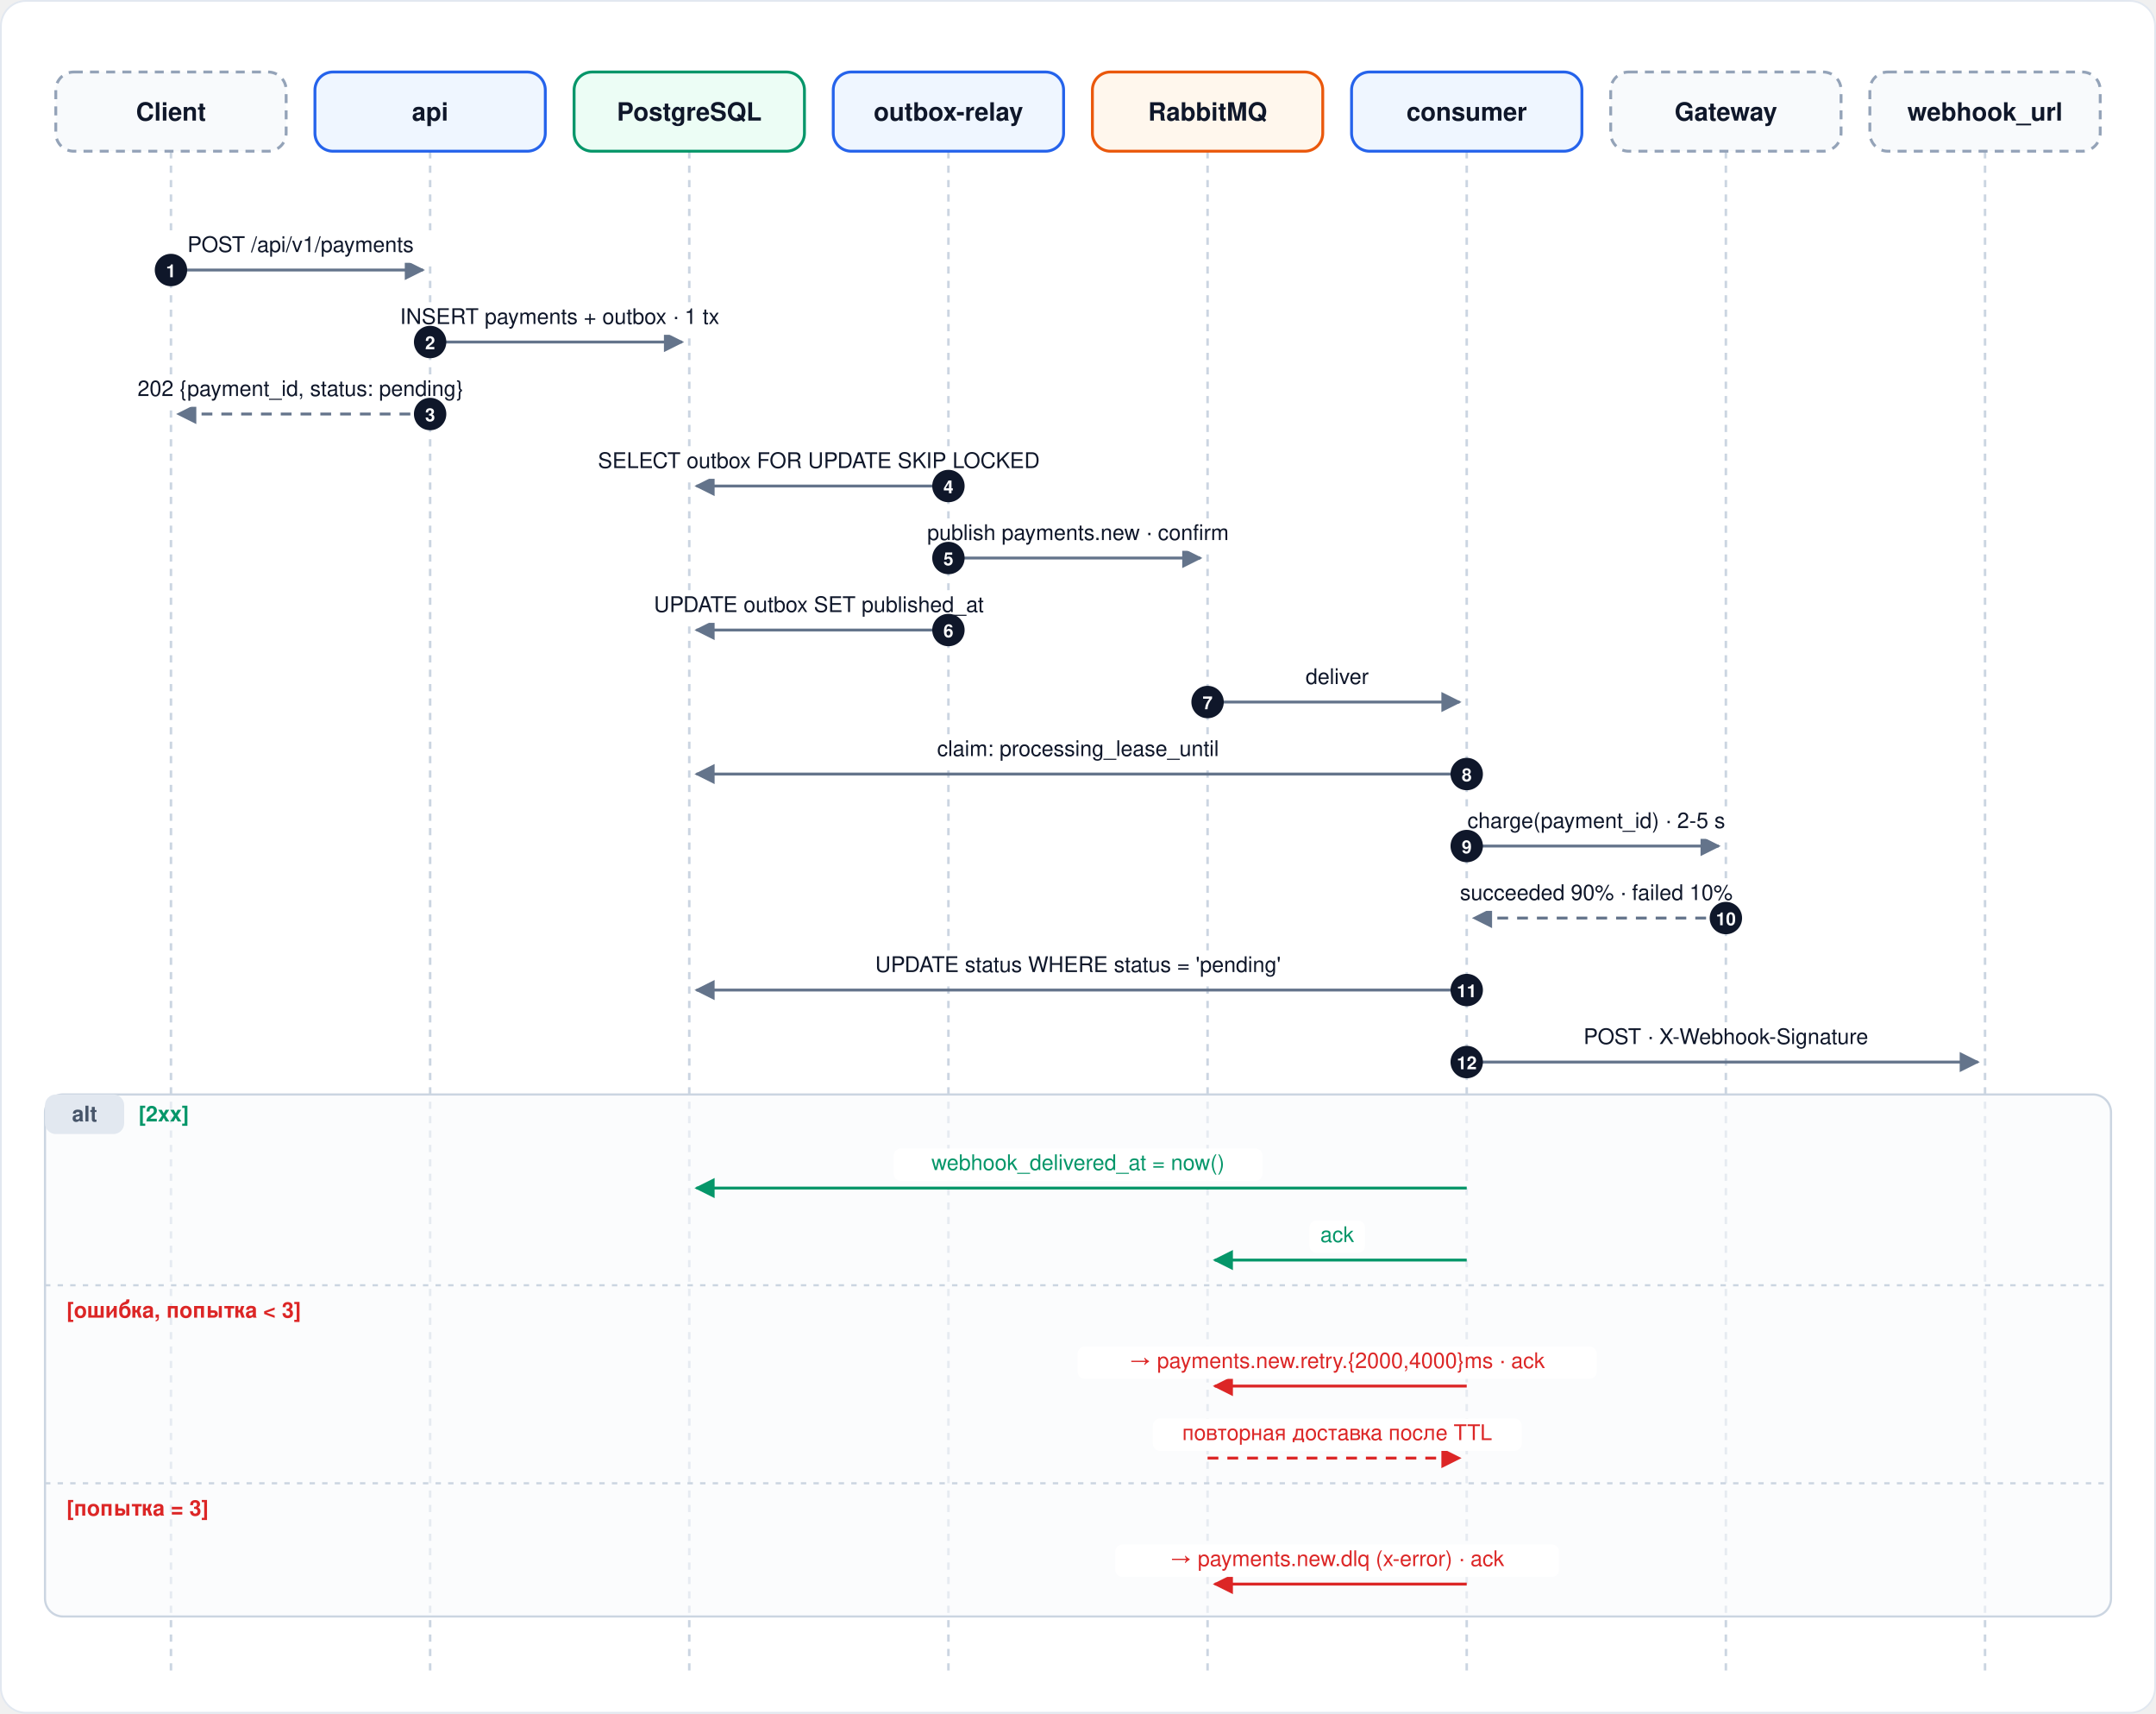
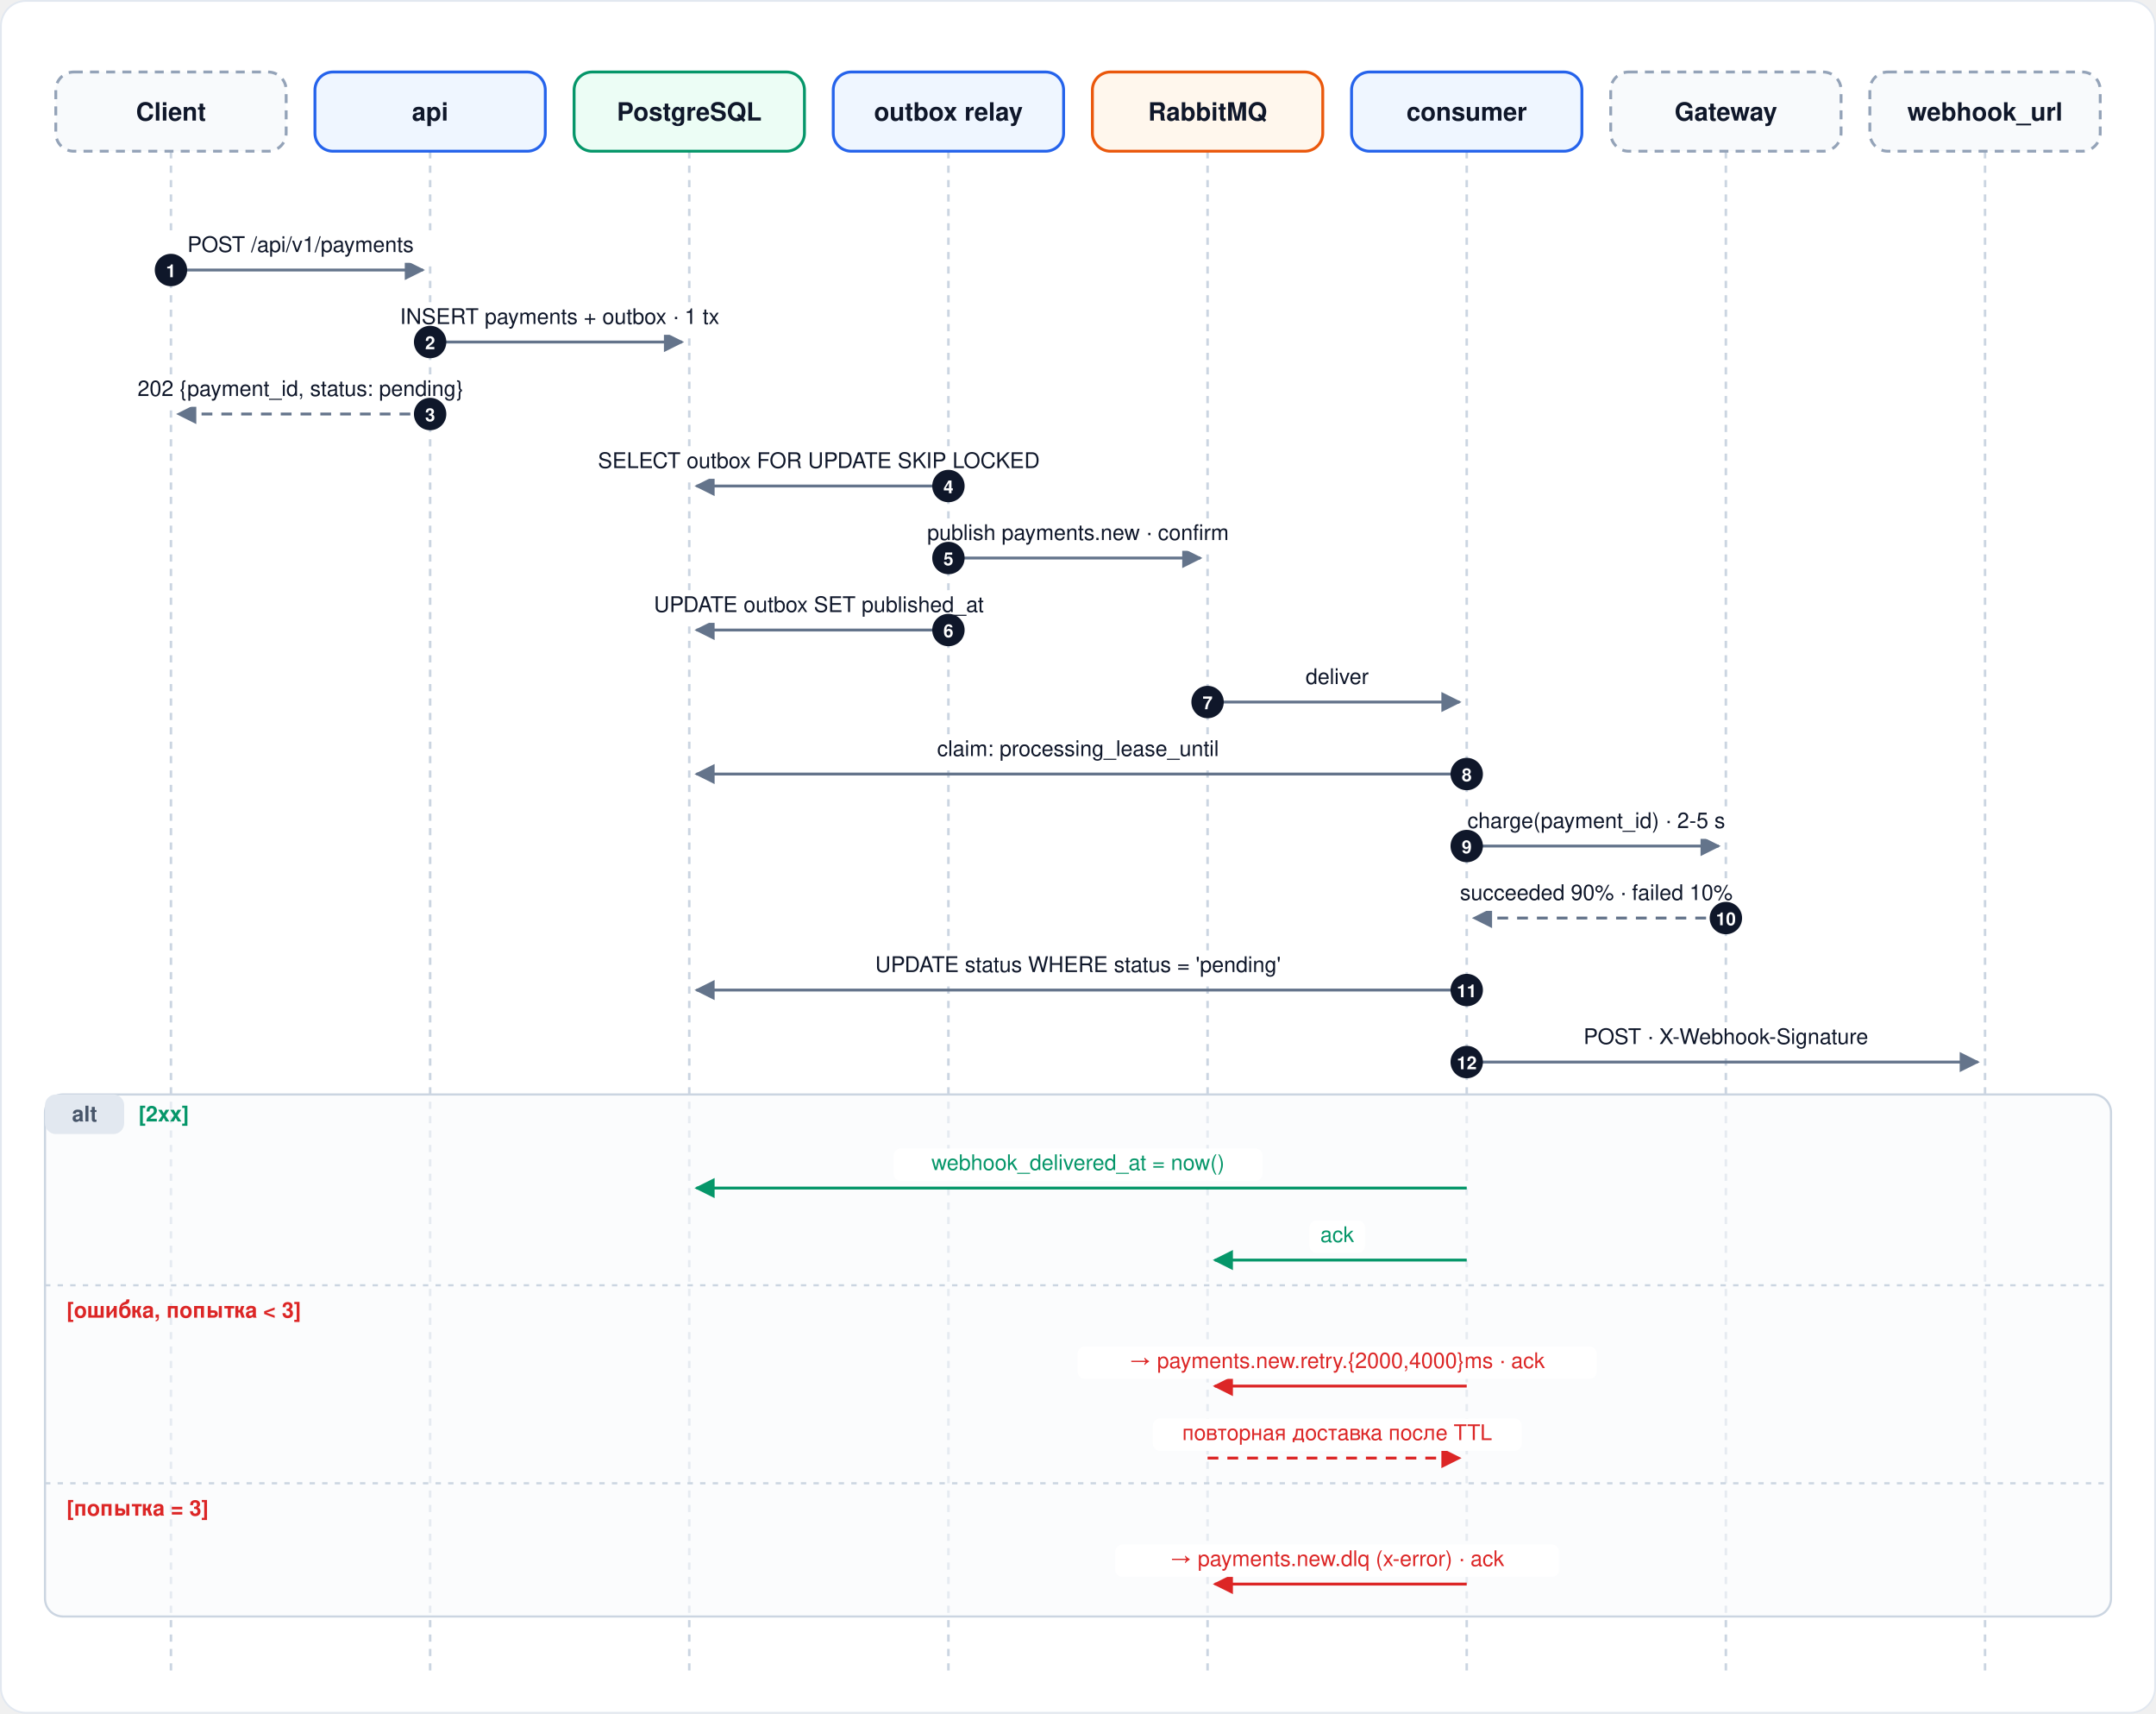
<svg xmlns="http://www.w3.org/2000/svg" width="1198" height="952" viewBox="0 0 1198 952" role="img" aria-label="Payment lifecycle sequence">
  <defs>
    <marker id="arrow" viewBox="0 0 10 10" refX="9" refY="5" markerWidth="7" markerHeight="7" orient="auto-start-reverse">
      <path d="M0,0 L10,5 L0,10 z" fill="#64748b" />
    </marker>
    <marker id="fail" viewBox="0 0 10 10" refX="9" refY="5" markerWidth="7" markerHeight="7" orient="auto-start-reverse">
      <path d="M0,0 L10,5 L0,10 z" fill="#dc2626" />
    </marker>
    <marker id="ok" viewBox="0 0 10 10" refX="9" refY="5" markerWidth="7" markerHeight="7" orient="auto-start-reverse">
      <path d="M0,0 L10,5 L0,10 z" fill="#059669" />
    </marker>
  </defs>
  <rect x="0.5" y="0.5" width="1197" height="951" rx="14" fill="#ffffff" stroke="#e2e8f0" />
  <path d="M95,84 V928" stroke="#cbd5e1" stroke-width="1.4" stroke-dasharray="4 4" />
  <path d="M239,84 V928" stroke="#cbd5e1" stroke-width="1.4" stroke-dasharray="4 4" />
  <path d="M383,84 V928" stroke="#cbd5e1" stroke-width="1.4" stroke-dasharray="4 4" />
  <path d="M527,84 V928" stroke="#cbd5e1" stroke-width="1.4" stroke-dasharray="4 4" />
  <path d="M671,84 V928" stroke="#cbd5e1" stroke-width="1.4" stroke-dasharray="4 4" />
  <path d="M815,84 V928" stroke="#cbd5e1" stroke-width="1.4" stroke-dasharray="4 4" />
  <path d="M959,84 V928" stroke="#cbd5e1" stroke-width="1.4" stroke-dasharray="4 4" />
  <path d="M1103,84 V928" stroke="#cbd5e1" stroke-width="1.4" stroke-dasharray="4 4" />
  <rect x="25" y="608" width="1148" height="290" rx="10" fill="#f8fafc" fill-opacity="0.6" stroke="#cbd5e1" stroke-width="1.2" />
  <rect x="25" y="608" width="44" height="22" rx="6" fill="#e2e8f0" />
  <text x="47" y="623" font-family="-apple-system, BlinkMacSystemFont, 'Segoe UI', Helvetica, Arial, 'DejaVu Sans', sans-serif" font-size="12" font-weight="700" fill="#475569" text-anchor="middle">alt</text>
  <rect x="31" y="40" width="128" height="44" rx="10" fill="#f8fafc" stroke="#94a3b8" stroke-width="1.6" stroke-dasharray="5 4" />
  <text x="95.0" y="67.0" font-family="-apple-system, BlinkMacSystemFont, 'Segoe UI', Helvetica, Arial, 'DejaVu Sans', sans-serif" font-size="14" font-weight="600" fill="#0f172a" text-anchor="middle">Client</text>
  <rect x="175" y="40" width="128" height="44" rx="10" fill="#eff6ff" stroke="#2563eb" stroke-width="1.6" />
  <text x="239.0" y="67.0" font-family="-apple-system, BlinkMacSystemFont, 'Segoe UI', Helvetica, Arial, 'DejaVu Sans', sans-serif" font-size="14" font-weight="600" fill="#0f172a" text-anchor="middle">api</text>
  <rect x="319" y="40" width="128" height="44" rx="10" fill="#ecfdf5" stroke="#059669" stroke-width="1.6" />
  <text x="383.0" y="67.0" font-family="-apple-system, BlinkMacSystemFont, 'Segoe UI', Helvetica, Arial, 'DejaVu Sans', sans-serif" font-size="14" font-weight="600" fill="#0f172a" text-anchor="middle">PostgreSQL</text>
  <rect x="463" y="40" width="128" height="44" rx="10" fill="#eff6ff" stroke="#2563eb" stroke-width="1.6" />
-   <text x="527.0" y="67.0" font-family="-apple-system, BlinkMacSystemFont, 'Segoe UI', Helvetica, Arial, 'DejaVu Sans', sans-serif" font-size="14" font-weight="600" fill="#0f172a" text-anchor="middle">outbox-relay</text>
+   <text x="527.0" y="67.0" font-family="-apple-system, BlinkMacSystemFont, 'Segoe UI', Helvetica, Arial, 'DejaVu Sans', sans-serif" font-size="14" font-weight="600" fill="#0f172a" text-anchor="middle">outbox relay</text>
  <rect x="607" y="40" width="128" height="44" rx="10" fill="#fff7ed" stroke="#ea580c" stroke-width="1.6" />
  <text x="671.0" y="67.0" font-family="-apple-system, BlinkMacSystemFont, 'Segoe UI', Helvetica, Arial, 'DejaVu Sans', sans-serif" font-size="14" font-weight="600" fill="#0f172a" text-anchor="middle">RabbitMQ</text>
  <rect x="751" y="40" width="128" height="44" rx="10" fill="#eff6ff" stroke="#2563eb" stroke-width="1.6" />
  <text x="815.0" y="67.0" font-family="-apple-system, BlinkMacSystemFont, 'Segoe UI', Helvetica, Arial, 'DejaVu Sans', sans-serif" font-size="14" font-weight="600" fill="#0f172a" text-anchor="middle">consumer</text>
  <rect x="895" y="40" width="128" height="44" rx="10" fill="#f8fafc" stroke="#94a3b8" stroke-width="1.6" stroke-dasharray="5 4" />
  <text x="959.0" y="67.0" font-family="-apple-system, BlinkMacSystemFont, 'Segoe UI', Helvetica, Arial, 'DejaVu Sans', sans-serif" font-size="14" font-weight="600" fill="#0f172a" text-anchor="middle">Gateway</text>
  <rect x="1039" y="40" width="128" height="44" rx="10" fill="#f8fafc" stroke="#94a3b8" stroke-width="1.6" stroke-dasharray="5 4" />
  <text x="1103.0" y="67.0" font-family="-apple-system, BlinkMacSystemFont, 'Segoe UI', Helvetica, Arial, 'DejaVu Sans', sans-serif" font-size="14" font-weight="600" fill="#0f172a" text-anchor="middle">webhook_url</text>
  <path d="M95,150 H235" fill="none" stroke="#64748b" stroke-width="1.6" marker-end="url(#arrow)" />
  <rect x="88.9" y="128" width="156.2" height="18" rx="4" fill="#ffffff" />
  <text x="167.0" y="140" font-family="-apple-system, BlinkMacSystemFont, 'Segoe UI', Helvetica, Arial, 'DejaVu Sans', sans-serif" font-size="12" font-weight="400" fill="#0f172a" text-anchor="middle">POST /api/v1/payments</text>
  <circle cx="95" cy="150" r="9" fill="#0f172a" />
  <text x="95" y="154" font-family="-apple-system, BlinkMacSystemFont, 'Segoe UI', Helvetica, Arial, 'DejaVu Sans', sans-serif" font-size="10" font-weight="700" fill="#ffffff" text-anchor="middle">1</text>
  <path d="M239,190 H379" fill="none" stroke="#64748b" stroke-width="1.6" marker-end="url(#arrow)" />
  <rect x="198.1" y="168" width="225.8" height="18" rx="4" fill="#ffffff" />
  <text x="311.0" y="180" font-family="-apple-system, BlinkMacSystemFont, 'Segoe UI', Helvetica, Arial, 'DejaVu Sans', sans-serif" font-size="12" font-weight="400" fill="#0f172a" text-anchor="middle">INSERT payments + outbox · 1 tx</text>
  <circle cx="239" cy="190" r="9" fill="#0f172a" />
  <text x="239" y="194" font-family="-apple-system, BlinkMacSystemFont, 'Segoe UI', Helvetica, Arial, 'DejaVu Sans', sans-serif" font-size="10" font-weight="700" fill="#ffffff" text-anchor="middle">2</text>
  <path d="M239,230 H99" fill="none" stroke="#64748b" stroke-width="1.6" stroke-dasharray="6 5" marker-end="url(#arrow)" />
  <rect x="47.2" y="208" width="239.7" height="18" rx="4" fill="#ffffff" />
  <text x="167.0" y="220" font-family="-apple-system, BlinkMacSystemFont, 'Segoe UI', Helvetica, Arial, 'DejaVu Sans', sans-serif" font-size="12" font-weight="400" fill="#0f172a" text-anchor="middle">202 {payment_id, status: pending}</text>
  <circle cx="239" cy="230" r="9" fill="#0f172a" />
  <text x="239" y="234" font-family="-apple-system, BlinkMacSystemFont, 'Segoe UI', Helvetica, Arial, 'DejaVu Sans', sans-serif" font-size="10" font-weight="700" fill="#ffffff" text-anchor="middle">3</text>
  <path d="M527,270 H387" fill="none" stroke="#64748b" stroke-width="1.6" marker-end="url(#arrow)" />
  <rect x="324.7" y="248" width="260.6" height="18" rx="4" fill="#ffffff" />
  <text x="455.0" y="260" font-family="-apple-system, BlinkMacSystemFont, 'Segoe UI', Helvetica, Arial, 'DejaVu Sans', sans-serif" font-size="12" font-weight="400" fill="#0f172a" text-anchor="middle">SELECT outbox FOR UPDATE SKIP LOCKED</text>
  <circle cx="527" cy="270" r="9" fill="#0f172a" />
  <text x="527" y="274" font-family="-apple-system, BlinkMacSystemFont, 'Segoe UI', Helvetica, Arial, 'DejaVu Sans', sans-serif" font-size="10" font-weight="700" fill="#ffffff" text-anchor="middle">4</text>
  <path d="M527,310 H667" fill="none" stroke="#64748b" stroke-width="1.6" marker-end="url(#arrow)" />
  <rect x="489.6" y="288" width="218.8" height="18" rx="4" fill="#ffffff" />
  <text x="599.0" y="300" font-family="-apple-system, BlinkMacSystemFont, 'Segoe UI', Helvetica, Arial, 'DejaVu Sans', sans-serif" font-size="12" font-weight="400" fill="#0f172a" text-anchor="middle">publish payments.new · confirm</text>
  <circle cx="527" cy="310" r="9" fill="#0f172a" />
  <text x="527" y="314" font-family="-apple-system, BlinkMacSystemFont, 'Segoe UI', Helvetica, Arial, 'DejaVu Sans', sans-serif" font-size="10" font-weight="700" fill="#ffffff" text-anchor="middle">5</text>
  <path d="M527,350 H387" fill="none" stroke="#64748b" stroke-width="1.6" marker-end="url(#arrow)" />
  <rect x="345.6" y="328" width="218.8" height="18" rx="4" fill="#ffffff" />
  <text x="455.0" y="340" font-family="-apple-system, BlinkMacSystemFont, 'Segoe UI', Helvetica, Arial, 'DejaVu Sans', sans-serif" font-size="12" font-weight="400" fill="#0f172a" text-anchor="middle">UPDATE outbox SET published_at</text>
  <circle cx="527" cy="350" r="9" fill="#0f172a" />
  <text x="527" y="354" font-family="-apple-system, BlinkMacSystemFont, 'Segoe UI', Helvetica, Arial, 'DejaVu Sans', sans-serif" font-size="10" font-weight="700" fill="#ffffff" text-anchor="middle">6</text>
  <path d="M671,390 H811" fill="none" stroke="#64748b" stroke-width="1.6" marker-end="url(#arrow)" />
  <rect x="713.6" y="368" width="58.7" height="18" rx="4" fill="#ffffff" />
  <text x="743.0" y="380" font-family="-apple-system, BlinkMacSystemFont, 'Segoe UI', Helvetica, Arial, 'DejaVu Sans', sans-serif" font-size="12" font-weight="400" fill="#0f172a" text-anchor="middle">deliver</text>
  <circle cx="671" cy="390" r="9" fill="#0f172a" />
  <text x="671" y="394" font-family="-apple-system, BlinkMacSystemFont, 'Segoe UI', Helvetica, Arial, 'DejaVu Sans', sans-serif" font-size="10" font-weight="700" fill="#ffffff" text-anchor="middle">7</text>
  <path d="M815,430 H387" fill="none" stroke="#64748b" stroke-width="1.6" marker-end="url(#arrow)" />
  <rect x="493.1" y="408" width="211.8" height="18" rx="4" fill="#ffffff" />
  <text x="599.0" y="420" font-family="-apple-system, BlinkMacSystemFont, 'Segoe UI', Helvetica, Arial, 'DejaVu Sans', sans-serif" font-size="12" font-weight="400" fill="#0f172a" text-anchor="middle">claim: processing_lease_until</text>
  <circle cx="815" cy="430" r="9" fill="#0f172a" />
  <text x="815" y="434" font-family="-apple-system, BlinkMacSystemFont, 'Segoe UI', Helvetica, Arial, 'DejaVu Sans', sans-serif" font-size="10" font-weight="700" fill="#ffffff" text-anchor="middle">8</text>
  <path d="M815,470 H955" fill="none" stroke="#64748b" stroke-width="1.6" marker-end="url(#arrow)" />
  <rect x="791.5" y="448" width="191.0" height="18" rx="4" fill="#ffffff" />
  <text x="887.0" y="460" font-family="-apple-system, BlinkMacSystemFont, 'Segoe UI', Helvetica, Arial, 'DejaVu Sans', sans-serif" font-size="12" font-weight="400" fill="#0f172a" text-anchor="middle">charge(payment_id) · 2-5 s</text>
  <circle cx="815" cy="470" r="9" fill="#0f172a" />
  <text x="815" y="474" font-family="-apple-system, BlinkMacSystemFont, 'Segoe UI', Helvetica, Arial, 'DejaVu Sans', sans-serif" font-size="10" font-weight="700" fill="#ffffff" text-anchor="middle">9</text>
  <path d="M959,510 H819" fill="none" stroke="#64748b" stroke-width="1.6" stroke-dasharray="6 5" marker-end="url(#arrow)" />
  <rect x="791.5" y="488" width="191.0" height="18" rx="4" fill="#ffffff" />
  <text x="887.0" y="500" font-family="-apple-system, BlinkMacSystemFont, 'Segoe UI', Helvetica, Arial, 'DejaVu Sans', sans-serif" font-size="12" font-weight="400" fill="#0f172a" text-anchor="middle">succeeded 90% · failed 10%</text>
  <circle cx="959" cy="510" r="9" fill="#0f172a" />
  <text x="959" y="514" font-family="-apple-system, BlinkMacSystemFont, 'Segoe UI', Helvetica, Arial, 'DejaVu Sans', sans-serif" font-size="10" font-weight="700" fill="#ffffff" text-anchor="middle">10</text>
  <path d="M815,550 H387" fill="none" stroke="#64748b" stroke-width="1.6" marker-end="url(#arrow)" />
  <rect x="461.8" y="528" width="274.5" height="18" rx="4" fill="#ffffff" />
  <text x="599.0" y="540" font-family="-apple-system, BlinkMacSystemFont, 'Segoe UI', Helvetica, Arial, 'DejaVu Sans', sans-serif" font-size="12" font-weight="400" fill="#0f172a" text-anchor="middle">UPDATE status WHERE status = 'pending'</text>
  <circle cx="815" cy="550" r="9" fill="#0f172a" />
  <text x="815" y="554" font-family="-apple-system, BlinkMacSystemFont, 'Segoe UI', Helvetica, Arial, 'DejaVu Sans', sans-serif" font-size="10" font-weight="700" fill="#ffffff" text-anchor="middle">11</text>
  <path d="M815,590 H1099" fill="none" stroke="#64748b" stroke-width="1.6" marker-end="url(#arrow)" />
  <rect x="863.5" y="568" width="191.0" height="18" rx="4" fill="#ffffff" />
  <text x="959.0" y="580" font-family="-apple-system, BlinkMacSystemFont, 'Segoe UI', Helvetica, Arial, 'DejaVu Sans', sans-serif" font-size="12" font-weight="400" fill="#0f172a" text-anchor="middle">POST · X-Webhook-Signature</text>
  <circle cx="815" cy="590" r="9" fill="#0f172a" />
  <text x="815" y="594" font-family="-apple-system, BlinkMacSystemFont, 'Segoe UI', Helvetica, Arial, 'DejaVu Sans', sans-serif" font-size="10" font-weight="700" fill="#ffffff" text-anchor="middle">12</text>
  <text x="77" y="623" font-family="-apple-system, BlinkMacSystemFont, 'Segoe UI', Helvetica, Arial, 'DejaVu Sans', sans-serif" font-size="12" font-weight="600" fill="#059669" text-anchor="start">[2xx]</text>
  <path d="M815,660 H387" fill="none" stroke="#059669" stroke-width="1.6" marker-end="url(#ok)" />
  <rect x="496.6" y="638" width="204.9" height="18" rx="4" fill="#ffffff" />
  <text x="599.0" y="650" font-family="-apple-system, BlinkMacSystemFont, 'Segoe UI', Helvetica, Arial, 'DejaVu Sans', sans-serif" font-size="12" font-weight="400" fill="#059669" text-anchor="middle">webhook_delivered_at = now()</text>
  <path d="M815,700 H675" fill="none" stroke="#059669" stroke-width="1.6" marker-end="url(#ok)" />
  <rect x="727.6" y="678" width="30.9" height="18" rx="4" fill="#ffffff" />
  <text x="743.0" y="690" font-family="-apple-system, BlinkMacSystemFont, 'Segoe UI', Helvetica, Arial, 'DejaVu Sans', sans-serif" font-size="12" font-weight="400" fill="#059669" text-anchor="middle">ack</text>
  <path d="M25,714 H1173" stroke="#cbd5e1" stroke-width="1.2" stroke-dasharray="3 4" />
  <text x="37" y="732" font-family="-apple-system, BlinkMacSystemFont, 'Segoe UI', Helvetica, Arial, 'DejaVu Sans', sans-serif" font-size="12" font-weight="600" fill="#dc2626" text-anchor="start">[ошибка, попытка &lt; 3]</text>
  <path d="M815,770 H675" fill="none" stroke="#dc2626" stroke-width="1.6" marker-end="url(#fail)" />
  <rect x="598.8" y="748" width="288.4" height="18" rx="4" fill="#ffffff" />
  <text x="743.0" y="760" font-family="-apple-system, BlinkMacSystemFont, 'Segoe UI', Helvetica, Arial, 'DejaVu Sans', sans-serif" font-size="12" font-weight="400" fill="#dc2626" text-anchor="middle">→ payments.new.retry.{2000,4000}ms · ack</text>
  <path d="M671,810 H811" fill="none" stroke="#dc2626" stroke-width="1.6" stroke-dasharray="6 5" marker-end="url(#fail)" />
  <rect x="640.6" y="788" width="204.9" height="18" rx="4" fill="#ffffff" />
  <text x="743.0" y="800" font-family="-apple-system, BlinkMacSystemFont, 'Segoe UI', Helvetica, Arial, 'DejaVu Sans', sans-serif" font-size="12" font-weight="400" fill="#dc2626" text-anchor="middle">повторная доставка после TTL</text>
  <path d="M25,824 H1173" stroke="#cbd5e1" stroke-width="1.2" stroke-dasharray="3 4" />
  <text x="37" y="842" font-family="-apple-system, BlinkMacSystemFont, 'Segoe UI', Helvetica, Arial, 'DejaVu Sans', sans-serif" font-size="12" font-weight="600" fill="#dc2626" text-anchor="start">[попытка = 3]</text>
  <path d="M815,880 H675" fill="none" stroke="#dc2626" stroke-width="1.6" marker-end="url(#fail)" />
  <rect x="619.7" y="858" width="246.6" height="18" rx="4" fill="#ffffff" />
  <text x="743.0" y="870" font-family="-apple-system, BlinkMacSystemFont, 'Segoe UI', Helvetica, Arial, 'DejaVu Sans', sans-serif" font-size="12" font-weight="400" fill="#dc2626" text-anchor="middle">→ payments.new.dlq (x-error) · ack</text>
</svg>
